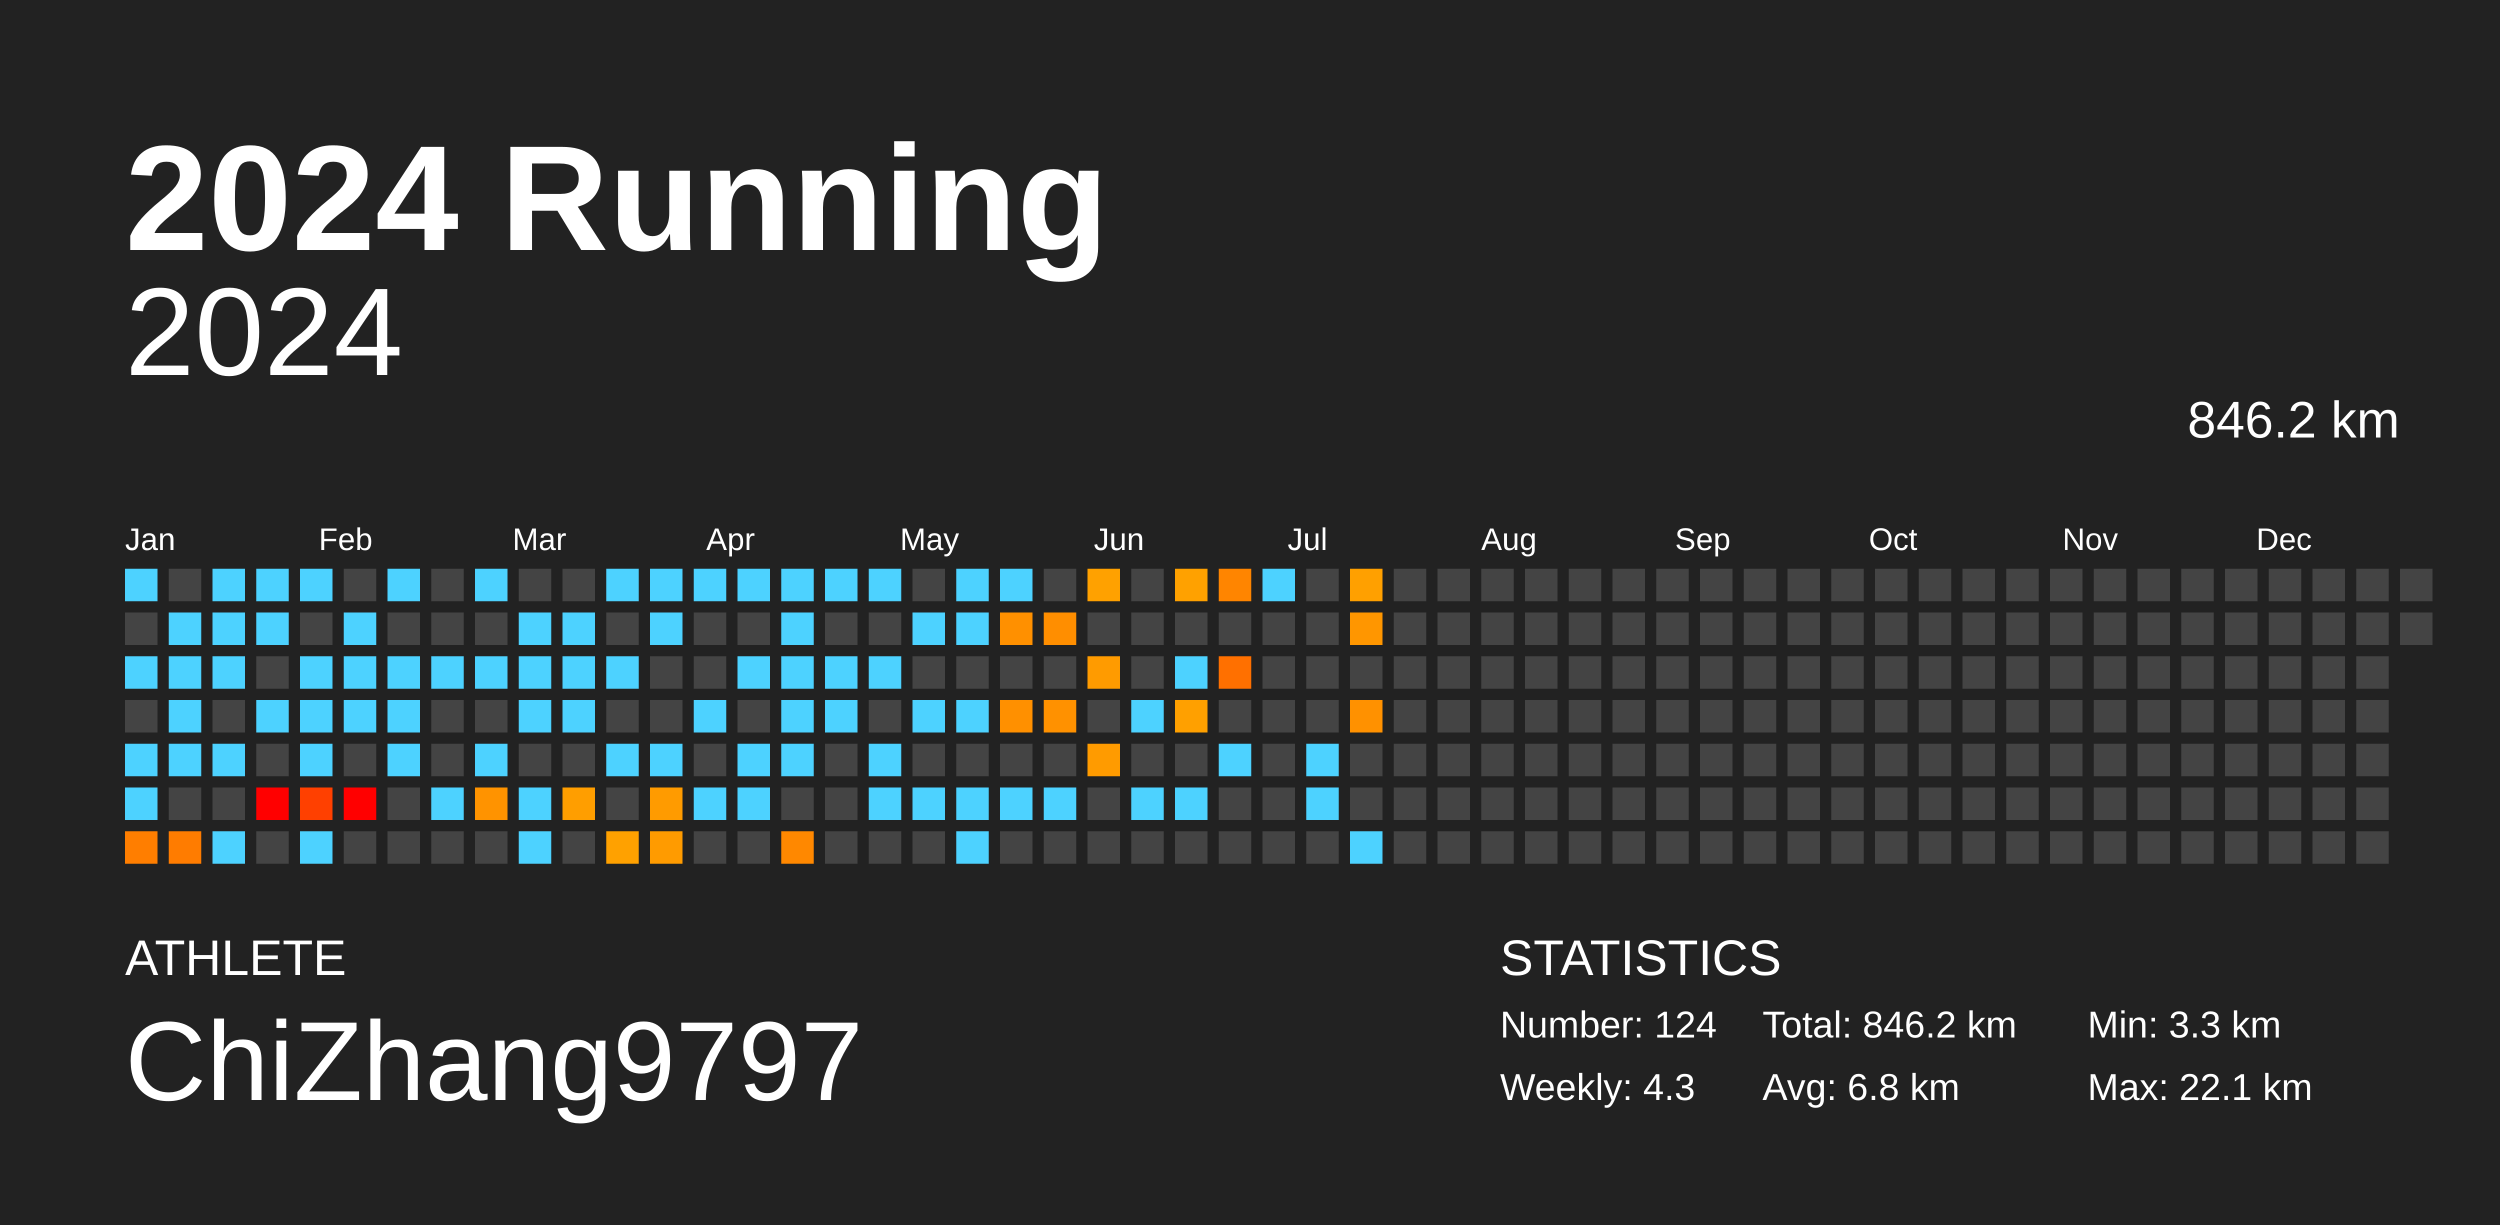
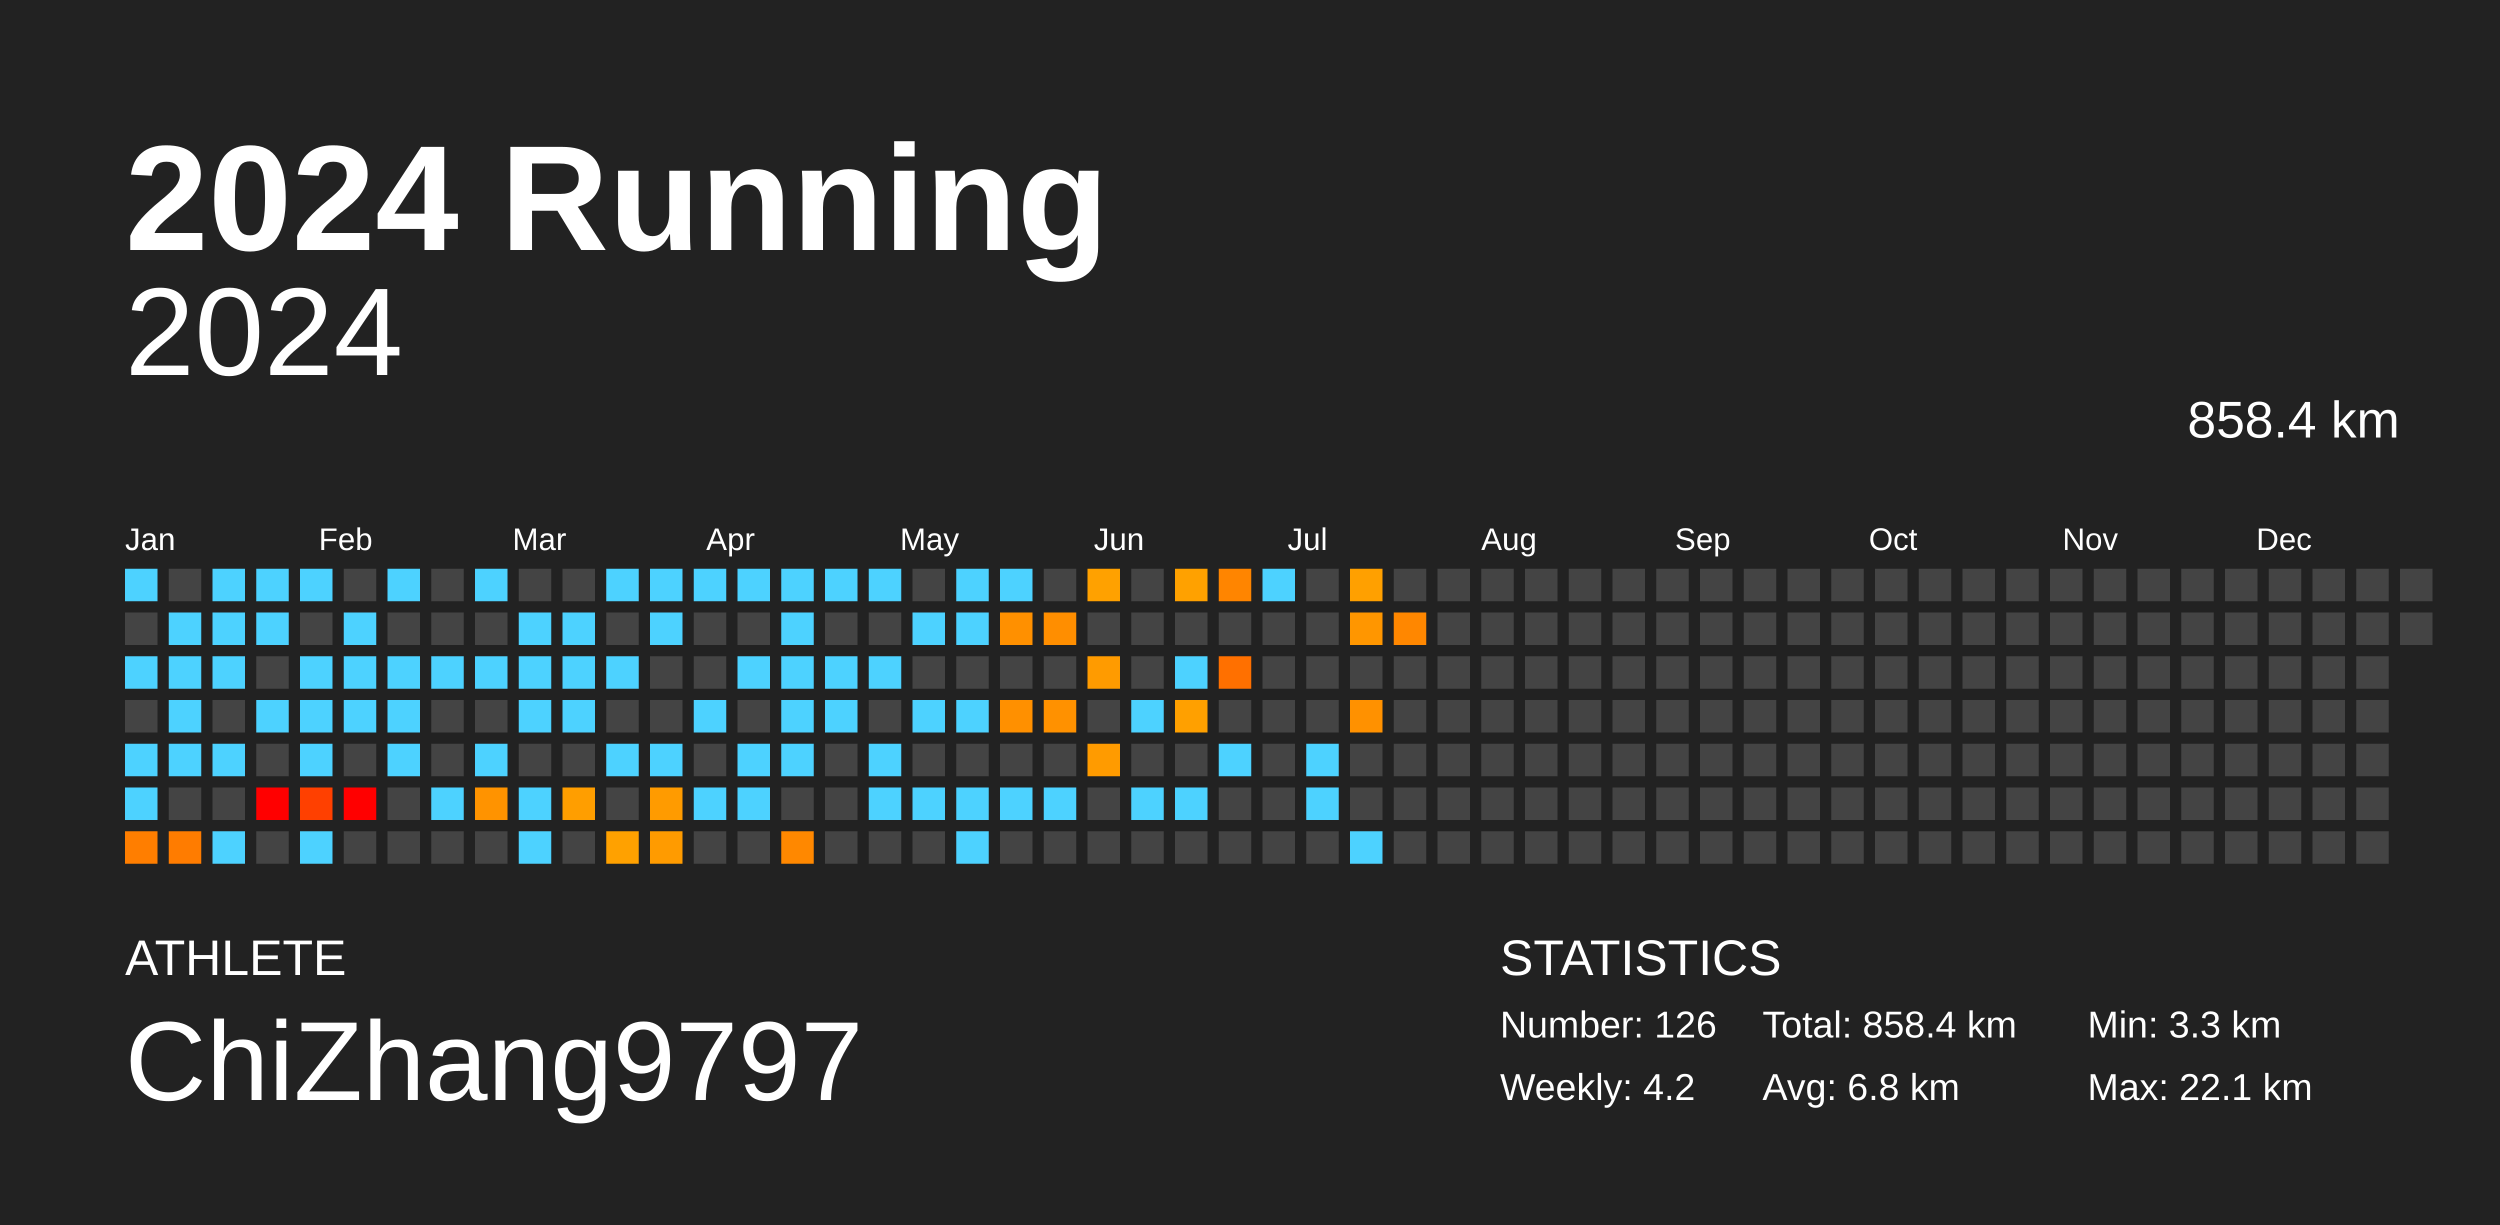
<svg xmlns="http://www.w3.org/2000/svg" baseProfile="full" height="98mm" version="1.1" viewBox="0,0,200,98" width="200mm">
  <defs />
  <rect fill="#222222" height="98" width="200" x="0" y="0" />
  <text fill="#FFFFFF" style="font-size:12px; font-family:Arial; font-weight:bold;" x="10" y="20">2024 Running</text>
  <text fill="#FFFFFF" style="font-size:4px; font-family:Arial" x="10" y="78">ATHLETE</text>
  <text fill="#FFFFFF" style="font-size:9px; font-family:Arial" x="10" y="88">ChiZhang9797</text>
  <text fill="#FFFFFF" style="font-size:4px; font-family:Arial" x="120" y="78">STATISTICS</text>
-   <text fill="#FFFFFF" style="font-size:3px; font-family:Arial" x="120" y="83">Number: 124</text>
-   <text fill="#FFFFFF" style="font-size:3px; font-family:Arial" x="120" y="88">Weekly: 4.3</text>
-   <text fill="#FFFFFF" style="font-size:3px; font-family:Arial" x="141" y="83">Total: 846.2 km</text>
+   <text fill="#FFFFFF" style="font-size:3px; font-family:Arial" x="120" y="83">Number: 126</text>
+   <text fill="#FFFFFF" style="font-size:3px; font-family:Arial" x="120" y="88">Weekly: 4.2</text>
+   <text fill="#FFFFFF" style="font-size:3px; font-family:Arial" x="141" y="83">Total: 858.4 km</text>
  <text fill="#FFFFFF" style="font-size:3px; font-family:Arial" x="141" y="88">Avg: 6.8 km</text>
  <text fill="#FFFFFF" style="font-size:3px; font-family:Arial" x="167" y="83">Min: 3.3 km</text>
  <text fill="#FFFFFF" style="font-size:3px; font-family:Arial" x="167" y="88">Max: 22.1 km</text>
  <text alignment-baseline="hanging" fill="#FFFFFF" style="font-size:10.0px; font-family:Arial;" x="10" y="30">2024</text>
-   <text alignment-baseline="hanging" fill="#FFFFFF" style="font-size:4.125px; font-family:Arial;" x="175" y="35">846.2 km</text>
+   <text alignment-baseline="hanging" fill="#FFFFFF" style="font-size:4.125px; font-family:Arial;" x="175" y="35">858.4 km</text>
  <text fill="#FFFFFF" style="font-size:2.5px; font-family:Arial" x="10.0" y="44">Jan</text>
  <text fill="#FFFFFF" style="font-size:2.5px; font-family:Arial" x="25.5" y="44">Feb</text>
  <text fill="#FFFFFF" style="font-size:2.5px; font-family:Arial" x="41.0" y="44">Mar</text>
  <text fill="#FFFFFF" style="font-size:2.5px; font-family:Arial" x="56.5" y="44">Apr</text>
  <text fill="#FFFFFF" style="font-size:2.5px; font-family:Arial" x="72.0" y="44">May</text>
  <text fill="#FFFFFF" style="font-size:2.5px; font-family:Arial" x="87.5" y="44">Jun</text>
  <text fill="#FFFFFF" style="font-size:2.5px; font-family:Arial" x="103.0" y="44">Jul</text>
  <text fill="#FFFFFF" style="font-size:2.5px; font-family:Arial" x="118.5" y="44">Aug</text>
  <text fill="#FFFFFF" style="font-size:2.5px; font-family:Arial" x="134.0" y="44">Sep</text>
  <text fill="#FFFFFF" style="font-size:2.5px; font-family:Arial" x="149.5" y="44">Oct</text>
  <text fill="#FFFFFF" style="font-size:2.5px; font-family:Arial" x="165.0" y="44">Nov</text>
  <text fill="#FFFFFF" style="font-size:2.5px; font-family:Arial" x="180.5" y="44">Dec</text>
  <rect fill="#4dd2ff" height="2.6" width="2.6" x="10.0" y="45.5" />
  <rect fill="#444444" height="2.6" width="2.6" x="10.0" y="49.0" />
  <rect fill="#4dd2ff" height="2.6" width="2.6" x="10.0" y="52.5" />
  <rect fill="#444444" height="2.6" width="2.6" x="10.0" y="56.0" />
  <rect fill="#4dd2ff" height="2.6" width="2.6" x="10.0" y="59.5" />
  <rect fill="#4dd2ff" height="2.6" width="2.6" x="10.0" y="63.0" />
  <rect fill="#ff7e00" height="2.6" width="2.6" x="10.0" y="66.5" />
  <rect fill="#444444" height="2.6" width="2.6" x="13.5" y="45.5" />
  <rect fill="#4dd2ff" height="2.6" width="2.6" x="13.5" y="49.0" />
  <rect fill="#4dd2ff" height="2.6" width="2.6" x="13.5" y="52.5" />
  <rect fill="#4dd2ff" height="2.6" width="2.6" x="13.5" y="56.0" />
  <rect fill="#4dd2ff" height="2.6" width="2.6" x="13.5" y="59.5" />
  <rect fill="#444444" height="2.6" width="2.6" x="13.5" y="63.0" />
  <rect fill="#ff7c00" height="2.6" width="2.6" x="13.5" y="66.5" />
  <rect fill="#4dd2ff" height="2.6" width="2.6" x="17.0" y="45.5" />
  <rect fill="#4dd2ff" height="2.6" width="2.6" x="17.0" y="49.0" />
  <rect fill="#4dd2ff" height="2.6" width="2.6" x="17.0" y="52.5" />
  <rect fill="#444444" height="2.6" width="2.6" x="17.0" y="56.0" />
  <rect fill="#4dd2ff" height="2.6" width="2.6" x="17.0" y="59.5" />
  <rect fill="#444444" height="2.6" width="2.6" x="17.0" y="63.0" />
  <rect fill="#4dd2ff" height="2.6" width="2.6" x="17.0" y="66.5" />
  <rect fill="#4dd2ff" height="2.6" width="2.6" x="20.5" y="45.5" />
  <rect fill="#4dd2ff" height="2.6" width="2.6" x="20.5" y="49.0" />
  <rect fill="#444444" height="2.6" width="2.6" x="20.5" y="52.5" />
  <rect fill="#4dd2ff" height="2.6" width="2.6" x="20.5" y="56.0" />
  <rect fill="#444444" height="2.6" width="2.6" x="20.5" y="59.5" />
  <rect fill="red" height="2.6" width="2.6" x="20.5" y="63.0" />
  <rect fill="#444444" height="2.6" width="2.6" x="20.5" y="66.5" />
  <rect fill="#4dd2ff" height="2.6" width="2.6" x="24.0" y="45.5" />
  <rect fill="#444444" height="2.6" width="2.6" x="24.0" y="49.0" />
  <rect fill="#4dd2ff" height="2.6" width="2.6" x="24.0" y="52.5" />
  <rect fill="#4dd2ff" height="2.6" width="2.6" x="24.0" y="56.0" />
  <rect fill="#4dd2ff" height="2.6" width="2.6" x="24.0" y="59.5" />
  <rect fill="#ff4000" height="2.6" width="2.6" x="24.0" y="63.0" />
  <rect fill="#4dd2ff" height="2.6" width="2.6" x="24.0" y="66.5" />
  <rect fill="#444444" height="2.6" width="2.6" x="27.5" y="45.5" />
  <rect fill="#4dd2ff" height="2.6" width="2.6" x="27.5" y="49.0" />
  <rect fill="#4dd2ff" height="2.6" width="2.6" x="27.5" y="52.5" />
  <rect fill="#4dd2ff" height="2.6" width="2.6" x="27.5" y="56.0" />
  <rect fill="#444444" height="2.6" width="2.6" x="27.5" y="59.5" />
  <rect fill="red" height="2.6" width="2.6" x="27.5" y="63.0" />
  <rect fill="#444444" height="2.6" width="2.6" x="27.5" y="66.5" />
  <rect fill="#4dd2ff" height="2.6" width="2.6" x="31.0" y="45.5" />
  <rect fill="#444444" height="2.6" width="2.6" x="31.0" y="49.0" />
  <rect fill="#4dd2ff" height="2.6" width="2.6" x="31.0" y="52.5" />
  <rect fill="#4dd2ff" height="2.6" width="2.6" x="31.0" y="56.0" />
  <rect fill="#4dd2ff" height="2.6" width="2.6" x="31.0" y="59.5" />
  <rect fill="#444444" height="2.6" width="2.6" x="31.0" y="63.0" />
  <rect fill="#444444" height="2.6" width="2.6" x="31.0" y="66.5" />
  <rect fill="#444444" height="2.6" width="2.6" x="34.5" y="45.5" />
  <rect fill="#444444" height="2.6" width="2.6" x="34.5" y="49.0" />
  <rect fill="#4dd2ff" height="2.6" width="2.6" x="34.5" y="52.5" />
  <rect fill="#444444" height="2.6" width="2.6" x="34.5" y="56.0" />
  <rect fill="#444444" height="2.6" width="2.6" x="34.5" y="59.5" />
  <rect fill="#4dd2ff" height="2.6" width="2.6" x="34.5" y="63.0" />
  <rect fill="#444444" height="2.6" width="2.6" x="34.5" y="66.5" />
  <rect fill="#4dd2ff" height="2.6" width="2.6" x="38.0" y="45.5" />
  <rect fill="#444444" height="2.6" width="2.6" x="38.0" y="49.0" />
  <rect fill="#4dd2ff" height="2.6" width="2.6" x="38.0" y="52.5" />
  <rect fill="#444444" height="2.6" width="2.6" x="38.0" y="56.0" />
  <rect fill="#4dd2ff" height="2.6" width="2.6" x="38.0" y="59.5" />
  <rect fill="#ff9300" height="2.6" width="2.6" x="38.0" y="63.0" />
  <rect fill="#444444" height="2.6" width="2.6" x="38.0" y="66.5" />
  <rect fill="#444444" height="2.6" width="2.6" x="41.5" y="45.5" />
  <rect fill="#4dd2ff" height="2.6" width="2.6" x="41.5" y="49.0" />
  <rect fill="#4dd2ff" height="2.6" width="2.6" x="41.5" y="52.5" />
  <rect fill="#4dd2ff" height="2.6" width="2.6" x="41.5" y="56.0" />
  <rect fill="#444444" height="2.6" width="2.6" x="41.5" y="59.5" />
  <rect fill="#4dd2ff" height="2.6" width="2.6" x="41.5" y="63.0" />
  <rect fill="#4dd2ff" height="2.6" width="2.6" x="41.5" y="66.5" />
  <rect fill="#444444" height="2.6" width="2.6" x="45.0" y="45.5" />
  <rect fill="#4dd2ff" height="2.6" width="2.6" x="45.0" y="49.0" />
  <rect fill="#4dd2ff" height="2.6" width="2.6" x="45.0" y="52.5" />
  <rect fill="#4dd2ff" height="2.6" width="2.6" x="45.0" y="56.0" />
  <rect fill="#444444" height="2.6" width="2.6" x="45.0" y="59.5" />
  <rect fill="#ff9e00" height="2.6" width="2.6" x="45.0" y="63.0" />
  <rect fill="#444444" height="2.6" width="2.6" x="45.0" y="66.5" />
  <rect fill="#4dd2ff" height="2.6" width="2.6" x="48.5" y="45.5" />
  <rect fill="#444444" height="2.6" width="2.6" x="48.5" y="49.0" />
  <rect fill="#4dd2ff" height="2.6" width="2.6" x="48.5" y="52.5" />
  <rect fill="#444444" height="2.6" width="2.6" x="48.5" y="56.0" />
  <rect fill="#4dd2ff" height="2.6" width="2.6" x="48.5" y="59.5" />
  <rect fill="#444444" height="2.6" width="2.6" x="48.5" y="63.0" />
  <rect fill="#ffa100" height="2.6" width="2.6" x="48.5" y="66.5" />
  <rect fill="#4dd2ff" height="2.6" width="2.6" x="52.0" y="45.5" />
  <rect fill="#4dd2ff" height="2.6" width="2.6" x="52.0" y="49.0" />
  <rect fill="#444444" height="2.6" width="2.6" x="52.0" y="52.5" />
  <rect fill="#444444" height="2.6" width="2.6" x="52.0" y="56.0" />
  <rect fill="#4dd2ff" height="2.6" width="2.6" x="52.0" y="59.5" />
  <rect fill="#ff9b00" height="2.6" width="2.6" x="52.0" y="63.0" />
  <rect fill="#ff9b00" height="2.6" width="2.6" x="52.0" y="66.5" />
  <rect fill="#4dd2ff" height="2.6" width="2.6" x="55.5" y="45.5" />
  <rect fill="#444444" height="2.6" width="2.6" x="55.5" y="49.0" />
  <rect fill="#444444" height="2.6" width="2.6" x="55.5" y="52.5" />
  <rect fill="#4dd2ff" height="2.6" width="2.6" x="55.5" y="56.0" />
  <rect fill="#444444" height="2.6" width="2.6" x="55.5" y="59.5" />
  <rect fill="#4dd2ff" height="2.6" width="2.6" x="55.5" y="63.0" />
  <rect fill="#444444" height="2.6" width="2.6" x="55.5" y="66.5" />
  <rect fill="#4dd2ff" height="2.6" width="2.6" x="59.0" y="45.5" />
  <rect fill="#444444" height="2.6" width="2.6" x="59.0" y="49.0" />
  <rect fill="#4dd2ff" height="2.6" width="2.6" x="59.0" y="52.5" />
  <rect fill="#444444" height="2.6" width="2.6" x="59.0" y="56.0" />
  <rect fill="#4dd2ff" height="2.6" width="2.6" x="59.0" y="59.5" />
  <rect fill="#4dd2ff" height="2.6" width="2.6" x="59.0" y="63.0" />
  <rect fill="#444444" height="2.6" width="2.6" x="59.0" y="66.5" />
  <rect fill="#4dd2ff" height="2.6" width="2.6" x="62.5" y="45.5" />
  <rect fill="#4dd2ff" height="2.6" width="2.6" x="62.5" y="49.0" />
  <rect fill="#4dd2ff" height="2.6" width="2.6" x="62.5" y="52.5" />
  <rect fill="#4dd2ff" height="2.6" width="2.6" x="62.5" y="56.0" />
  <rect fill="#4dd2ff" height="2.6" width="2.6" x="62.5" y="59.5" />
  <rect fill="#444444" height="2.6" width="2.6" x="62.5" y="63.0" />
  <rect fill="#ff8800" height="2.6" width="2.6" x="62.5" y="66.5" />
  <rect fill="#4dd2ff" height="2.6" width="2.6" x="66.0" y="45.5" />
  <rect fill="#444444" height="2.6" width="2.6" x="66.0" y="49.0" />
  <rect fill="#4dd2ff" height="2.6" width="2.6" x="66.0" y="52.5" />
  <rect fill="#4dd2ff" height="2.6" width="2.6" x="66.0" y="56.0" />
  <rect fill="#444444" height="2.6" width="2.6" x="66.0" y="59.5" />
  <rect fill="#444444" height="2.6" width="2.6" x="66.0" y="63.0" />
  <rect fill="#444444" height="2.6" width="2.6" x="66.0" y="66.5" />
  <rect fill="#4dd2ff" height="2.6" width="2.6" x="69.5" y="45.5" />
  <rect fill="#444444" height="2.6" width="2.6" x="69.5" y="49.0" />
  <rect fill="#4dd2ff" height="2.6" width="2.6" x="69.5" y="52.5" />
  <rect fill="#444444" height="2.6" width="2.6" x="69.5" y="56.0" />
  <rect fill="#4dd2ff" height="2.6" width="2.6" x="69.5" y="59.5" />
  <rect fill="#4dd2ff" height="2.6" width="2.6" x="69.5" y="63.0" />
  <rect fill="#444444" height="2.6" width="2.6" x="69.5" y="66.5" />
  <rect fill="#444444" height="2.6" width="2.6" x="73.0" y="45.5" />
  <rect fill="#4dd2ff" height="2.6" width="2.6" x="73.0" y="49.0" />
  <rect fill="#444444" height="2.6" width="2.6" x="73.0" y="52.5" />
  <rect fill="#4dd2ff" height="2.6" width="2.6" x="73.0" y="56.0" />
  <rect fill="#444444" height="2.6" width="2.6" x="73.0" y="59.5" />
  <rect fill="#4dd2ff" height="2.6" width="2.6" x="73.0" y="63.0" />
  <rect fill="#444444" height="2.6" width="2.6" x="73.0" y="66.5" />
  <rect fill="#4dd2ff" height="2.6" width="2.6" x="76.5" y="45.5" />
  <rect fill="#4dd2ff" height="2.6" width="2.6" x="76.5" y="49.0" />
  <rect fill="#444444" height="2.6" width="2.6" x="76.5" y="52.5" />
  <rect fill="#4dd2ff" height="2.6" width="2.6" x="76.5" y="56.0" />
  <rect fill="#444444" height="2.6" width="2.6" x="76.5" y="59.5" />
  <rect fill="#4dd2ff" height="2.6" width="2.6" x="76.5" y="63.0" />
  <rect fill="#4dd2ff" height="2.6" width="2.6" x="76.5" y="66.5" />
  <rect fill="#4dd2ff" height="2.6" width="2.6" x="80.0" y="45.5" />
  <rect fill="#ff9000" height="2.6" width="2.6" x="80.0" y="49.0" />
  <rect fill="#444444" height="2.6" width="2.6" x="80.0" y="52.5" />
  <rect fill="#ff9000" height="2.6" width="2.6" x="80.0" y="56.0" />
  <rect fill="#444444" height="2.6" width="2.6" x="80.0" y="59.5" />
  <rect fill="#4dd2ff" height="2.6" width="2.6" x="80.0" y="63.0" />
  <rect fill="#444444" height="2.6" width="2.6" x="80.0" y="66.5" />
  <rect fill="#444444" height="2.6" width="2.6" x="83.5" y="45.5" />
  <rect fill="#ff8e00" height="2.6" width="2.6" x="83.5" y="49.0" />
  <rect fill="#444444" height="2.6" width="2.6" x="83.5" y="52.5" />
  <rect fill="#ff9100" height="2.6" width="2.6" x="83.5" y="56.0" />
  <rect fill="#444444" height="2.6" width="2.6" x="83.5" y="59.5" />
  <rect fill="#4dd2ff" height="2.6" width="2.6" x="83.5" y="63.0" />
  <rect fill="#444444" height="2.6" width="2.6" x="83.5" y="66.5" />
  <rect fill="#ffa100" height="2.6" width="2.6" x="87.0" y="45.5" />
  <rect fill="#444444" height="2.6" width="2.6" x="87.0" y="49.0" />
  <rect fill="#ff9b00" height="2.6" width="2.6" x="87.0" y="52.5" />
  <rect fill="#444444" height="2.6" width="2.6" x="87.0" y="56.0" />
  <rect fill="#ff9b00" height="2.6" width="2.6" x="87.0" y="59.5" />
  <rect fill="#444444" height="2.6" width="2.6" x="87.0" y="63.0" />
  <rect fill="#444444" height="2.6" width="2.6" x="87.0" y="66.5" />
  <rect fill="#444444" height="2.6" width="2.6" x="90.5" y="45.5" />
  <rect fill="#444444" height="2.6" width="2.6" x="90.5" y="49.0" />
  <rect fill="#444444" height="2.6" width="2.6" x="90.5" y="52.5" />
  <rect fill="#4dd2ff" height="2.6" width="2.6" x="90.5" y="56.0" />
  <rect fill="#444444" height="2.6" width="2.6" x="90.5" y="59.5" />
  <rect fill="#4dd2ff" height="2.6" width="2.6" x="90.5" y="63.0" />
  <rect fill="#444444" height="2.6" width="2.6" x="90.5" y="66.5" />
  <rect fill="#ffa100" height="2.6" width="2.6" x="94.0" y="45.5" />
  <rect fill="#444444" height="2.6" width="2.6" x="94.0" y="49.0" />
  <rect fill="#4dd2ff" height="2.6" width="2.6" x="94.0" y="52.5" />
  <rect fill="#ffa000" height="2.6" width="2.6" x="94.0" y="56.0" />
  <rect fill="#444444" height="2.6" width="2.6" x="94.0" y="59.5" />
  <rect fill="#4dd2ff" height="2.6" width="2.6" x="94.0" y="63.0" />
  <rect fill="#444444" height="2.6" width="2.6" x="94.0" y="66.5" />
  <rect fill="#ff8500" height="2.6" width="2.6" x="97.5" y="45.5" />
  <rect fill="#444444" height="2.6" width="2.6" x="97.5" y="49.0" />
  <rect fill="#ff7000" height="2.6" width="2.6" x="97.5" y="52.5" />
  <rect fill="#444444" height="2.6" width="2.6" x="97.5" y="56.0" />
  <rect fill="#4dd2ff" height="2.6" width="2.6" x="97.5" y="59.5" />
  <rect fill="#444444" height="2.6" width="2.6" x="97.5" y="63.0" />
  <rect fill="#444444" height="2.6" width="2.6" x="97.5" y="66.5" />
  <rect fill="#4dd2ff" height="2.6" width="2.6" x="101.0" y="45.5" />
  <rect fill="#444444" height="2.6" width="2.6" x="101.0" y="49.0" />
  <rect fill="#444444" height="2.6" width="2.6" x="101.0" y="52.5" />
  <rect fill="#444444" height="2.6" width="2.6" x="101.0" y="56.0" />
  <rect fill="#444444" height="2.6" width="2.6" x="101.0" y="59.5" />
  <rect fill="#444444" height="2.6" width="2.6" x="101.0" y="63.0" />
  <rect fill="#444444" height="2.6" width="2.6" x="101.0" y="66.5" />
  <rect fill="#444444" height="2.6" width="2.6" x="104.5" y="45.5" />
  <rect fill="#444444" height="2.6" width="2.6" x="104.5" y="49.0" />
  <rect fill="#444444" height="2.6" width="2.6" x="104.5" y="52.5" />
  <rect fill="#444444" height="2.6" width="2.6" x="104.5" y="56.0" />
  <rect fill="#4dd2ff" height="2.6" width="2.6" x="104.5" y="59.5" />
  <rect fill="#4dd2ff" height="2.6" width="2.6" x="104.5" y="63.0" />
  <rect fill="#444444" height="2.6" width="2.6" x="104.5" y="66.5" />
  <rect fill="#ffa000" height="2.6" width="2.6" x="108.0" y="45.5" />
  <rect fill="#ff9600" height="2.6" width="2.6" x="108.0" y="49.0" />
  <rect fill="#444444" height="2.6" width="2.6" x="108.0" y="52.5" />
  <rect fill="#ff9100" height="2.6" width="2.6" x="108.0" y="56.0" />
  <rect fill="#444444" height="2.6" width="2.6" x="108.0" y="59.5" />
  <rect fill="#444444" height="2.6" width="2.6" x="108.0" y="63.0" />
  <rect fill="#4dd2ff" height="2.6" width="2.6" x="108.0" y="66.5" />
  <rect fill="#444444" height="2.6" width="2.6" x="111.5" y="45.5" />
-   <rect fill="#444444" height="2.6" width="2.6" x="111.5" y="49.0" />
+   <rect fill="#ff8700" height="2.6" width="2.6" x="111.5" y="49.0" />
  <rect fill="#444444" height="2.6" width="2.6" x="111.5" y="52.5" />
  <rect fill="#444444" height="2.6" width="2.6" x="111.5" y="56.0" />
  <rect fill="#444444" height="2.6" width="2.6" x="111.5" y="59.5" />
  <rect fill="#444444" height="2.6" width="2.6" x="111.5" y="63.0" />
  <rect fill="#444444" height="2.6" width="2.6" x="111.5" y="66.5" />
  <rect fill="#444444" height="2.6" width="2.6" x="115.0" y="45.5" />
  <rect fill="#444444" height="2.6" width="2.6" x="115.0" y="49.0" />
  <rect fill="#444444" height="2.6" width="2.6" x="115.0" y="52.5" />
  <rect fill="#444444" height="2.6" width="2.6" x="115.0" y="56.0" />
  <rect fill="#444444" height="2.6" width="2.6" x="115.0" y="59.5" />
  <rect fill="#444444" height="2.6" width="2.6" x="115.0" y="63.0" />
  <rect fill="#444444" height="2.6" width="2.6" x="115.0" y="66.5" />
  <rect fill="#444444" height="2.6" width="2.6" x="118.5" y="45.5" />
  <rect fill="#444444" height="2.6" width="2.6" x="118.5" y="49.0" />
  <rect fill="#444444" height="2.6" width="2.6" x="118.5" y="52.5" />
  <rect fill="#444444" height="2.6" width="2.6" x="118.5" y="56.0" />
  <rect fill="#444444" height="2.6" width="2.6" x="118.5" y="59.5" />
  <rect fill="#444444" height="2.6" width="2.6" x="118.5" y="63.0" />
  <rect fill="#444444" height="2.6" width="2.6" x="118.5" y="66.5" />
  <rect fill="#444444" height="2.6" width="2.6" x="122.0" y="45.5" />
  <rect fill="#444444" height="2.6" width="2.6" x="122.0" y="49.0" />
  <rect fill="#444444" height="2.6" width="2.6" x="122.0" y="52.5" />
  <rect fill="#444444" height="2.6" width="2.6" x="122.0" y="56.0" />
  <rect fill="#444444" height="2.6" width="2.6" x="122.0" y="59.5" />
  <rect fill="#444444" height="2.6" width="2.6" x="122.0" y="63.0" />
  <rect fill="#444444" height="2.6" width="2.6" x="122.0" y="66.5" />
  <rect fill="#444444" height="2.6" width="2.6" x="125.5" y="45.5" />
  <rect fill="#444444" height="2.6" width="2.6" x="125.5" y="49.0" />
  <rect fill="#444444" height="2.6" width="2.6" x="125.5" y="52.5" />
  <rect fill="#444444" height="2.6" width="2.6" x="125.5" y="56.0" />
  <rect fill="#444444" height="2.6" width="2.6" x="125.5" y="59.5" />
  <rect fill="#444444" height="2.6" width="2.6" x="125.5" y="63.0" />
  <rect fill="#444444" height="2.6" width="2.6" x="125.5" y="66.5" />
  <rect fill="#444444" height="2.6" width="2.6" x="129.0" y="45.5" />
  <rect fill="#444444" height="2.6" width="2.6" x="129.0" y="49.0" />
  <rect fill="#444444" height="2.6" width="2.6" x="129.0" y="52.5" />
  <rect fill="#444444" height="2.6" width="2.6" x="129.0" y="56.0" />
  <rect fill="#444444" height="2.6" width="2.6" x="129.0" y="59.5" />
  <rect fill="#444444" height="2.6" width="2.6" x="129.0" y="63.0" />
  <rect fill="#444444" height="2.6" width="2.6" x="129.0" y="66.5" />
  <rect fill="#444444" height="2.6" width="2.6" x="132.5" y="45.5" />
  <rect fill="#444444" height="2.6" width="2.6" x="132.5" y="49.0" />
  <rect fill="#444444" height="2.6" width="2.6" x="132.5" y="52.5" />
  <rect fill="#444444" height="2.6" width="2.6" x="132.5" y="56.0" />
  <rect fill="#444444" height="2.6" width="2.6" x="132.5" y="59.5" />
  <rect fill="#444444" height="2.6" width="2.6" x="132.5" y="63.0" />
  <rect fill="#444444" height="2.6" width="2.6" x="132.5" y="66.5" />
  <rect fill="#444444" height="2.6" width="2.6" x="136.0" y="45.5" />
  <rect fill="#444444" height="2.6" width="2.6" x="136.0" y="49.0" />
  <rect fill="#444444" height="2.6" width="2.6" x="136.0" y="52.5" />
  <rect fill="#444444" height="2.6" width="2.6" x="136.0" y="56.0" />
  <rect fill="#444444" height="2.6" width="2.6" x="136.0" y="59.5" />
  <rect fill="#444444" height="2.6" width="2.6" x="136.0" y="63.0" />
  <rect fill="#444444" height="2.6" width="2.6" x="136.0" y="66.5" />
  <rect fill="#444444" height="2.6" width="2.6" x="139.5" y="45.5" />
  <rect fill="#444444" height="2.6" width="2.6" x="139.5" y="49.0" />
  <rect fill="#444444" height="2.6" width="2.6" x="139.5" y="52.5" />
  <rect fill="#444444" height="2.6" width="2.6" x="139.5" y="56.0" />
  <rect fill="#444444" height="2.6" width="2.6" x="139.5" y="59.5" />
  <rect fill="#444444" height="2.6" width="2.6" x="139.5" y="63.0" />
  <rect fill="#444444" height="2.6" width="2.6" x="139.5" y="66.5" />
  <rect fill="#444444" height="2.6" width="2.6" x="143.0" y="45.5" />
  <rect fill="#444444" height="2.6" width="2.6" x="143.0" y="49.0" />
  <rect fill="#444444" height="2.6" width="2.6" x="143.0" y="52.5" />
  <rect fill="#444444" height="2.6" width="2.6" x="143.0" y="56.0" />
  <rect fill="#444444" height="2.6" width="2.6" x="143.0" y="59.5" />
  <rect fill="#444444" height="2.6" width="2.6" x="143.0" y="63.0" />
  <rect fill="#444444" height="2.6" width="2.6" x="143.0" y="66.5" />
  <rect fill="#444444" height="2.6" width="2.6" x="146.5" y="45.5" />
  <rect fill="#444444" height="2.6" width="2.6" x="146.5" y="49.0" />
  <rect fill="#444444" height="2.6" width="2.6" x="146.5" y="52.5" />
  <rect fill="#444444" height="2.6" width="2.6" x="146.5" y="56.0" />
  <rect fill="#444444" height="2.6" width="2.6" x="146.5" y="59.5" />
  <rect fill="#444444" height="2.6" width="2.6" x="146.5" y="63.0" />
  <rect fill="#444444" height="2.6" width="2.6" x="146.5" y="66.5" />
  <rect fill="#444444" height="2.6" width="2.6" x="150.0" y="45.5" />
  <rect fill="#444444" height="2.6" width="2.6" x="150.0" y="49.0" />
  <rect fill="#444444" height="2.6" width="2.6" x="150.0" y="52.5" />
  <rect fill="#444444" height="2.6" width="2.6" x="150.0" y="56.0" />
  <rect fill="#444444" height="2.6" width="2.6" x="150.0" y="59.5" />
  <rect fill="#444444" height="2.6" width="2.6" x="150.0" y="63.0" />
  <rect fill="#444444" height="2.6" width="2.6" x="150.0" y="66.5" />
  <rect fill="#444444" height="2.6" width="2.6" x="153.5" y="45.5" />
  <rect fill="#444444" height="2.6" width="2.6" x="153.5" y="49.0" />
  <rect fill="#444444" height="2.6" width="2.6" x="153.5" y="52.5" />
  <rect fill="#444444" height="2.6" width="2.6" x="153.5" y="56.0" />
  <rect fill="#444444" height="2.6" width="2.6" x="153.5" y="59.5" />
  <rect fill="#444444" height="2.6" width="2.6" x="153.5" y="63.0" />
  <rect fill="#444444" height="2.6" width="2.6" x="153.5" y="66.5" />
  <rect fill="#444444" height="2.6" width="2.6" x="157.0" y="45.5" />
  <rect fill="#444444" height="2.6" width="2.6" x="157.0" y="49.0" />
  <rect fill="#444444" height="2.6" width="2.6" x="157.0" y="52.5" />
  <rect fill="#444444" height="2.6" width="2.6" x="157.0" y="56.0" />
  <rect fill="#444444" height="2.6" width="2.6" x="157.0" y="59.5" />
  <rect fill="#444444" height="2.6" width="2.6" x="157.0" y="63.0" />
  <rect fill="#444444" height="2.6" width="2.6" x="157.0" y="66.5" />
  <rect fill="#444444" height="2.6" width="2.6" x="160.5" y="45.5" />
  <rect fill="#444444" height="2.6" width="2.6" x="160.5" y="49.0" />
  <rect fill="#444444" height="2.6" width="2.6" x="160.5" y="52.5" />
  <rect fill="#444444" height="2.6" width="2.6" x="160.5" y="56.0" />
  <rect fill="#444444" height="2.6" width="2.6" x="160.5" y="59.5" />
  <rect fill="#444444" height="2.6" width="2.6" x="160.5" y="63.0" />
  <rect fill="#444444" height="2.6" width="2.6" x="160.5" y="66.5" />
  <rect fill="#444444" height="2.6" width="2.6" x="164.0" y="45.5" />
  <rect fill="#444444" height="2.6" width="2.6" x="164.0" y="49.0" />
  <rect fill="#444444" height="2.6" width="2.6" x="164.0" y="52.5" />
  <rect fill="#444444" height="2.6" width="2.6" x="164.0" y="56.0" />
  <rect fill="#444444" height="2.6" width="2.6" x="164.0" y="59.5" />
  <rect fill="#444444" height="2.6" width="2.6" x="164.0" y="63.0" />
  <rect fill="#444444" height="2.6" width="2.6" x="164.0" y="66.5" />
  <rect fill="#444444" height="2.6" width="2.6" x="167.5" y="45.5" />
  <rect fill="#444444" height="2.6" width="2.6" x="167.5" y="49.0" />
  <rect fill="#444444" height="2.6" width="2.6" x="167.5" y="52.5" />
  <rect fill="#444444" height="2.6" width="2.6" x="167.5" y="56.0" />
  <rect fill="#444444" height="2.6" width="2.6" x="167.5" y="59.5" />
  <rect fill="#444444" height="2.6" width="2.6" x="167.5" y="63.0" />
  <rect fill="#444444" height="2.6" width="2.6" x="167.5" y="66.5" />
  <rect fill="#444444" height="2.6" width="2.6" x="171.0" y="45.5" />
  <rect fill="#444444" height="2.6" width="2.6" x="171.0" y="49.0" />
  <rect fill="#444444" height="2.6" width="2.6" x="171.0" y="52.5" />
  <rect fill="#444444" height="2.6" width="2.6" x="171.0" y="56.0" />
  <rect fill="#444444" height="2.6" width="2.6" x="171.0" y="59.5" />
  <rect fill="#444444" height="2.6" width="2.6" x="171.0" y="63.0" />
  <rect fill="#444444" height="2.6" width="2.6" x="171.0" y="66.5" />
  <rect fill="#444444" height="2.6" width="2.6" x="174.5" y="45.5" />
  <rect fill="#444444" height="2.6" width="2.6" x="174.5" y="49.0" />
  <rect fill="#444444" height="2.6" width="2.6" x="174.5" y="52.5" />
  <rect fill="#444444" height="2.6" width="2.6" x="174.5" y="56.0" />
  <rect fill="#444444" height="2.6" width="2.6" x="174.5" y="59.5" />
  <rect fill="#444444" height="2.6" width="2.6" x="174.5" y="63.0" />
  <rect fill="#444444" height="2.6" width="2.6" x="174.5" y="66.5" />
  <rect fill="#444444" height="2.6" width="2.6" x="178.0" y="45.5" />
  <rect fill="#444444" height="2.6" width="2.6" x="178.0" y="49.0" />
  <rect fill="#444444" height="2.6" width="2.6" x="178.0" y="52.5" />
  <rect fill="#444444" height="2.6" width="2.6" x="178.0" y="56.0" />
  <rect fill="#444444" height="2.6" width="2.6" x="178.0" y="59.5" />
  <rect fill="#444444" height="2.6" width="2.6" x="178.0" y="63.0" />
  <rect fill="#444444" height="2.6" width="2.6" x="178.0" y="66.5" />
  <rect fill="#444444" height="2.6" width="2.6" x="181.5" y="45.5" />
  <rect fill="#444444" height="2.6" width="2.6" x="181.5" y="49.0" />
  <rect fill="#444444" height="2.6" width="2.6" x="181.5" y="52.5" />
  <rect fill="#444444" height="2.6" width="2.6" x="181.5" y="56.0" />
  <rect fill="#444444" height="2.6" width="2.6" x="181.5" y="59.5" />
  <rect fill="#444444" height="2.6" width="2.6" x="181.5" y="63.0" />
  <rect fill="#444444" height="2.6" width="2.6" x="181.5" y="66.5" />
  <rect fill="#444444" height="2.6" width="2.6" x="185.0" y="45.5" />
  <rect fill="#444444" height="2.6" width="2.6" x="185.0" y="49.0" />
  <rect fill="#444444" height="2.6" width="2.6" x="185.0" y="52.5" />
  <rect fill="#444444" height="2.6" width="2.6" x="185.0" y="56.0" />
  <rect fill="#444444" height="2.6" width="2.6" x="185.0" y="59.5" />
  <rect fill="#444444" height="2.6" width="2.6" x="185.0" y="63.0" />
  <rect fill="#444444" height="2.6" width="2.6" x="185.0" y="66.5" />
  <rect fill="#444444" height="2.6" width="2.6" x="188.5" y="45.5" />
  <rect fill="#444444" height="2.6" width="2.6" x="188.5" y="49.0" />
  <rect fill="#444444" height="2.6" width="2.6" x="188.5" y="52.5" />
  <rect fill="#444444" height="2.6" width="2.6" x="188.5" y="56.0" />
  <rect fill="#444444" height="2.6" width="2.6" x="188.5" y="59.5" />
  <rect fill="#444444" height="2.6" width="2.6" x="188.5" y="63.0" />
  <rect fill="#444444" height="2.6" width="2.6" x="188.5" y="66.5" />
  <rect fill="#444444" height="2.6" width="2.6" x="192.0" y="45.5" />
  <rect fill="#444444" height="2.6" width="2.6" x="192.0" y="49.0" />
</svg>
